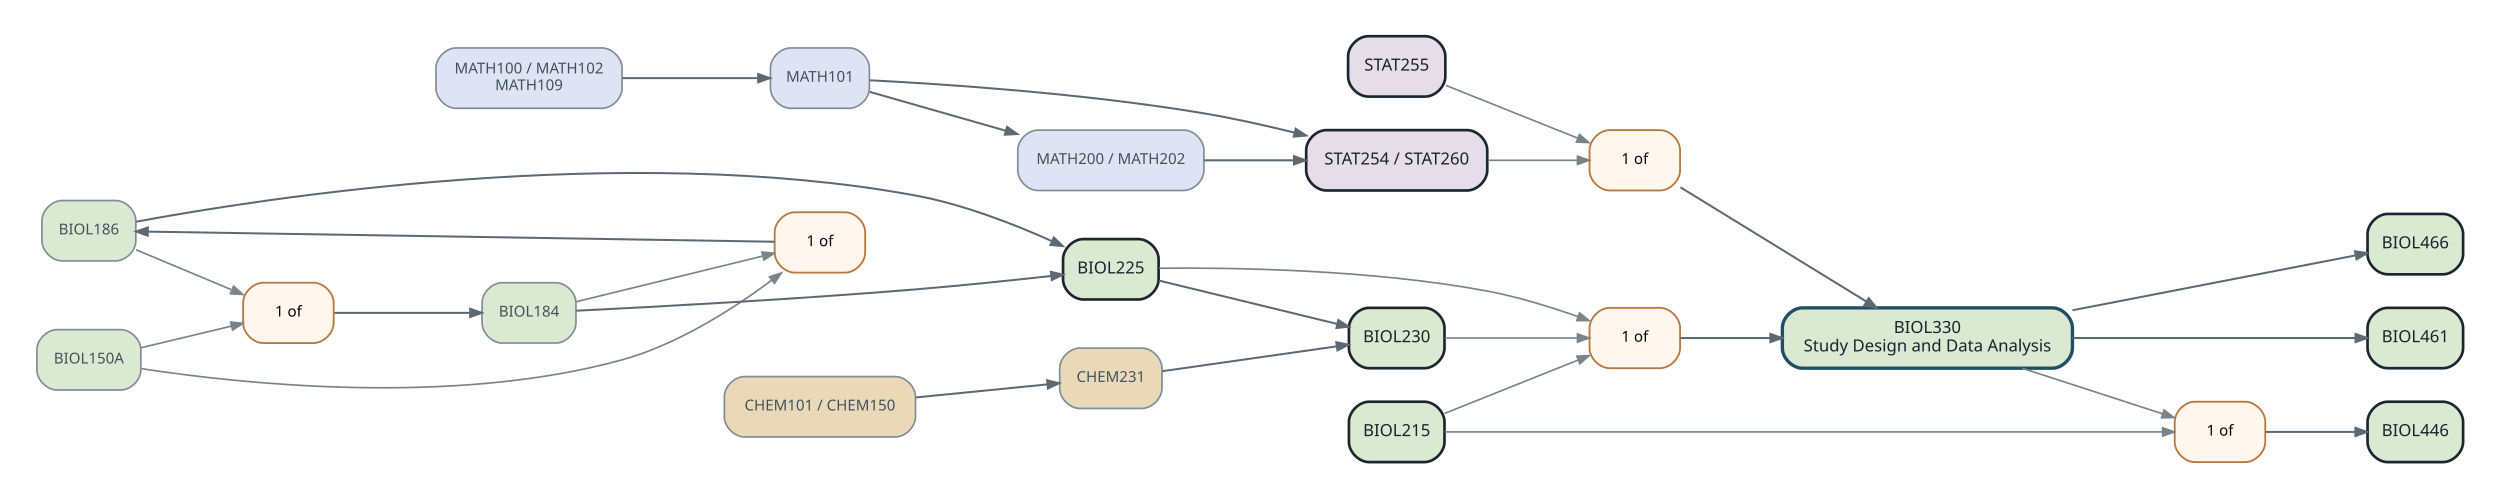
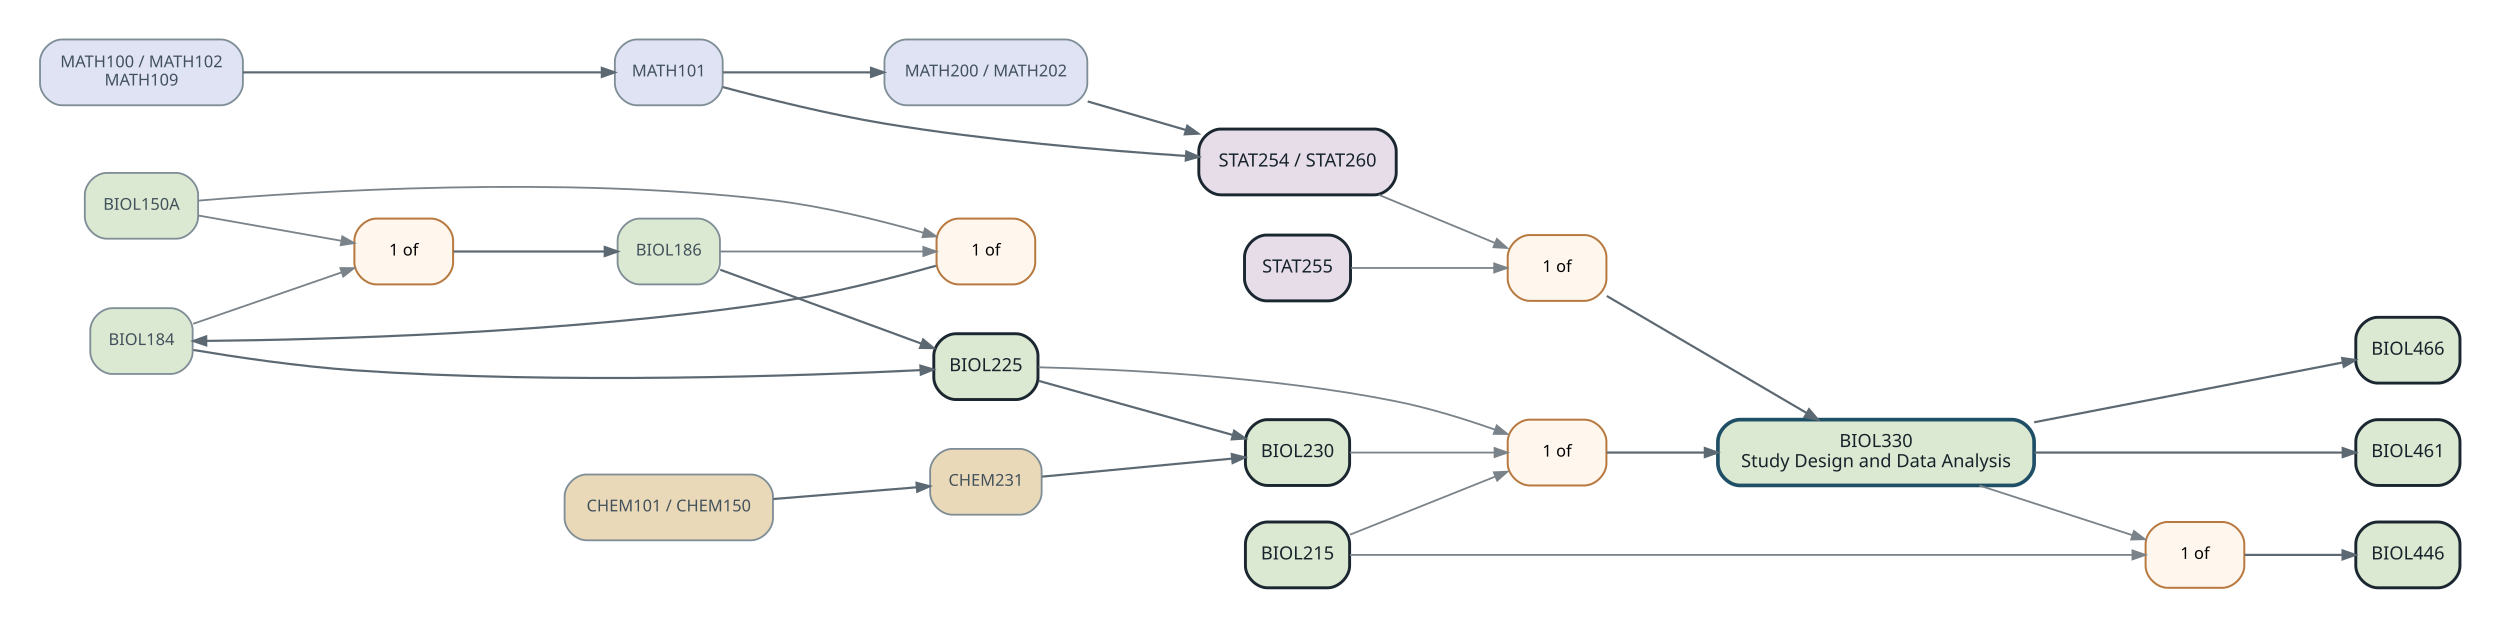
- <svg xmlns="http://www.w3.org/2000/svg" xmlns:xlink="http://www.w3.org/1999/xlink" width="1490pt" height="297pt" viewBox="0.00 0.00 1490.20 297.20">
-   <g id="graph0" class="graph" transform="scale(1 1) rotate(0) translate(21.6 275.6)">
+ <svg xmlns="http://www.w3.org/2000/svg" xmlns:xlink="http://www.w3.org/1999/xlink" width="1367pt" height="343pt" viewBox="0.00 0.00 1367.20 343.20">
+   <g id="graph0" class="graph" transform="scale(1 1) rotate(0) translate(21.6 321.6)">
    <g id="node1" class="node">
      <g id="a_node1">
        <a xlink:href="../../../courses/BIOL150A.html" xlink:title="BIOL150A: Modern Biology" target="_top">
-           <path fill="#dbe8d2" stroke="#7e8d96" d="M50,-79C50,-79 12,-79 12,-79 6,-79 0,-73 0,-67 0,-67 0,-55 0,-55 0,-49 6,-43 12,-43 12,-43 50,-43 50,-43 56,-43 62,-49 62,-55 62,-55 62,-67 62,-67 62,-73 56,-79 50,-79" />
-           <text text-anchor="middle" x="31" y="-58.8" font-family="Avenir Next" font-size="9.00" fill="#41515b">BIOL150A</text>
+           <path fill="#dbe8d2" stroke="#7e8d96" d="M74.5,-227C74.5,-227 36.5,-227 36.5,-227 30.5,-227 24.5,-221 24.5,-215 24.5,-215 24.5,-203 24.5,-203 24.5,-197 30.5,-191 36.5,-191 36.5,-191 74.5,-191 74.5,-191 80.5,-191 86.5,-197 86.5,-203 86.5,-203 86.5,-215 86.5,-215 86.5,-221 80.5,-227 74.5,-227" />
+           <text text-anchor="middle" x="55.5" y="-206.8" font-family="Avenir Next" font-size="9.00" fill="#41515b">BIOL150A</text>
        </a>
      </g>
    </g>
    <g id="node18" class="node">
-       <path fill="#fff7ee" stroke="#b7793f" stroke-width="1.1" d="M165,-107C165,-107 135,-107 135,-107 129,-107 123,-101 123,-95 123,-95 123,-83 123,-83 123,-77 129,-71 135,-71 135,-71 165,-71 165,-71 171,-71 177,-77 177,-83 177,-83 177,-95 177,-95 177,-101 171,-107 165,-107" />
-       <text text-anchor="middle" x="150" y="-86.8" font-family="Avenir Next" font-size="9.00">1 of</text>
+       <path fill="#fff7ee" stroke="#b7793f" stroke-width="1.1" d="M532.5,-202C532.5,-202 502.5,-202 502.5,-202 496.5,-202 490.5,-196 490.5,-190 490.5,-190 490.5,-178 490.5,-178 490.5,-172 496.5,-166 502.5,-166 502.5,-166 532.5,-166 532.5,-166 538.5,-166 544.5,-172 544.5,-178 544.5,-178 544.5,-190 544.5,-190 544.5,-196 538.5,-202 532.5,-202" />
+       <text text-anchor="middle" x="517.5" y="-181.8" font-family="Avenir Next" font-size="9.00">1 of</text>
    </g>
    <g id="edge1" class="edge">
-       <path fill="none" stroke="#7a8389" d="M62.13,-68.21C78.6,-72.15 99.03,-77.04 115.94,-81.09" />
-       <polygon fill="#7a8389" stroke="#7a8389" points="115.57,-83.52 122.95,-82.76 116.71,-78.75 115.57,-83.52" />
+       <path fill="none" stroke="#7a8389" d="M86.59,-211.83C146.64,-216.9 285.49,-225.8 401,-212 429.22,-208.63 460.51,-200.78 483.4,-194.25" />
+       <polygon fill="#7a8389" stroke="#7a8389" points="484.18,-196.57 490.22,-192.27 482.81,-191.86 484.18,-196.57" />
    </g>
    <g id="node19" class="node">
-       <path fill="#fff7ee" stroke="#b7793f" stroke-width="1.1" d="M482,-149C482,-149 452,-149 452,-149 446,-149 440,-143 440,-137 440,-137 440,-125 440,-125 440,-119 446,-113 452,-113 452,-113 482,-113 482,-113 488,-113 494,-119 494,-125 494,-125 494,-137 494,-137 494,-143 488,-149 482,-149" />
-       <text text-anchor="middle" x="467" y="-128.8" font-family="Avenir Next" font-size="9.00">1 of</text>
+       <path fill="#fff7ee" stroke="#b7793f" stroke-width="1.1" d="M214,-202C214,-202 184,-202 184,-202 178,-202 172,-196 172,-190 172,-190 172,-178 172,-178 172,-172 178,-166 184,-166 184,-166 214,-166 214,-166 220,-166 226,-172 226,-178 226,-178 226,-190 226,-190 226,-196 220,-202 214,-202" />
+       <text text-anchor="middle" x="199" y="-181.8" font-family="Avenir Next" font-size="9.00">1 of</text>
    </g>
    <g id="edge4" class="edge">
-       <path fill="none" stroke="#7a8389" d="M62.43,-55.72C119.76,-46.93 247.15,-32.86 349,-61 382.3,-70.2 415.66,-91.66 438.19,-108.42" />
-       <polygon fill="#7a8389" stroke="#7a8389" points="436.9,-110.51 443.96,-112.78 439.86,-106.61 436.9,-110.51" />
+       <path fill="none" stroke="#7a8389" d="M86.51,-203.7C109.45,-199.65 141.05,-194.06 164.76,-189.87" />
+       <polygon fill="#7a8389" stroke="#7a8389" points="165.37,-192.25 171.84,-188.62 164.52,-187.43 165.37,-192.25" />
    </g>
    <g id="node2" class="node">
      <g id="a_node2">
-         <a xlink:href="../../../courses/BIOL186.html" xlink:title="BIOL186: Physiology and Cell Biology" target="_top">
-           <path fill="#dbe8d2" stroke="#7e8d96" d="M47,-156C47,-156 15,-156 15,-156 9,-156 3,-150 3,-144 3,-144 3,-132 3,-132 3,-126 9,-120 15,-120 15,-120 47,-120 47,-120 53,-120 59,-126 59,-132 59,-132 59,-144 59,-144 59,-150 53,-156 47,-156" />
-           <text text-anchor="middle" x="31" y="-135.8" font-family="Avenir Next" font-size="9.00" fill="#41515b">BIOL186</text>
+         <a xlink:href="../../../courses/BIOL184.html" xlink:title="BIOL184: Evolution and Biodiversity" target="_top">
+           <path fill="#dbe8d2" stroke="#7e8d96" d="M71.5,-153C71.5,-153 39.5,-153 39.5,-153 33.5,-153 27.5,-147 27.5,-141 27.5,-141 27.5,-129 27.5,-129 27.5,-123 33.5,-117 39.5,-117 39.5,-117 71.5,-117 71.5,-117 77.5,-117 83.5,-123 83.5,-129 83.5,-129 83.5,-141 83.5,-141 83.5,-147 77.5,-153 71.5,-153" />
+           <text text-anchor="middle" x="55.5" y="-132.8" font-family="Avenir Next" font-size="9.00" fill="#41515b">BIOL184</text>
        </a>
      </g>
    </g>
    <g id="node7" class="node">
      <g id="a_node7">
        <a xlink:href="../../../courses/BIOL225.html" xlink:title="BIOL225: Principles of Cell Biology" target="_top">
-           <path fill="#dbe8d2" stroke="#1b2730" stroke-width="1.6" d="M657,-133C657,-133 624,-133 624,-133 618,-133 612,-127 612,-121 612,-121 612,-109 612,-109 612,-103 618,-97 624,-97 624,-97 657,-97 657,-97 663,-97 669,-103 669,-109 669,-109 669,-121 669,-121 669,-127 663,-133 657,-133" />
-           <text text-anchor="middle" x="640.5" y="-112.5" font-family="Avenir Next" font-size="10.00" fill="#17232b">BIOL225</text>
-         </a>
-       </g>
-     </g>
-     <g id="edge7" class="edge">
-       <path fill="none" stroke="#5d6972" stroke-width="1.2" d="M59.23,-143.38C134.14,-157.29 349.32,-191.15 524,-159 552.43,-153.77 582.92,-141.86 605.43,-131.75" />
-       <polygon fill="#5d6972" stroke="#5d6972" stroke-width="1.2" points="606.5,-133.95 611.85,-128.82 604.47,-129.5 606.5,-133.95" />
-     </g>
-     <g id="edge2" class="edge">
-       <path fill="none" stroke="#7a8389" d="M59.14,-126.64C76.06,-119.55 97.96,-110.38 115.9,-102.86" />
-       <polygon fill="#7a8389" stroke="#7a8389" points="117.31,-104.93 122.82,-99.97 115.41,-100.41 117.31,-104.93" />
+           <path fill="#dbe8d2" stroke="#1b2730" stroke-width="1.6" d="M534,-139C534,-139 501,-139 501,-139 495,-139 489,-133 489,-127 489,-127 489,-115 489,-115 489,-109 495,-103 501,-103 501,-103 534,-103 534,-103 540,-103 546,-109 546,-115 546,-115 546,-127 546,-127 546,-133 540,-139 534,-139" />
+           <text text-anchor="middle" x="517.5" y="-118.5" font-family="Avenir Next" font-size="10.00" fill="#17232b">BIOL225</text>
+         </a>
+       </g>
+     </g>
+     <g id="edge8" class="edge">
+       <path fill="none" stroke="#5d6972" stroke-width="1.2" d="M83.93,-130.12C107.26,-126.22 141.71,-121.09 172,-119 284.96,-111.21 419.23,-116.04 481.54,-119.08" />
+       <polygon fill="#5d6972" stroke="#5d6972" stroke-width="1.2" points="481.66,-121.54 488.77,-119.44 481.9,-116.64 481.66,-121.54" />
+     </g>
+     <g id="edge5" class="edge">
+       <path fill="none" stroke="#7a8389" d="M83.78,-144.45C106.98,-152.48 140.35,-164.04 165.04,-172.59" />
+       <polygon fill="#7a8389" stroke="#7a8389" points="164.34,-174.94 171.76,-174.91 165.94,-170.31 164.34,-174.94" />
    </g>
    <g id="node3" class="node">
      <g id="a_node3">
-         <a xlink:href="../../../courses/BIOL184.html" xlink:title="BIOL184: Evolution and Biodiversity" target="_top">
-           <path fill="#dbe8d2" stroke="#7e8d96" d="M309.5,-107C309.5,-107 277.5,-107 277.5,-107 271.5,-107 265.5,-101 265.5,-95 265.5,-95 265.5,-83 265.5,-83 265.5,-77 271.5,-71 277.5,-71 277.5,-71 309.5,-71 309.5,-71 315.5,-71 321.5,-77 321.5,-83 321.5,-83 321.5,-95 321.5,-95 321.5,-101 315.5,-107 309.5,-107" />
-           <text text-anchor="middle" x="293.5" y="-86.8" font-family="Avenir Next" font-size="9.00" fill="#41515b">BIOL184</text>
-         </a>
-       </g>
-     </g>
-     <g id="edge8" class="edge">
-       <path fill="none" stroke="#5d6972" stroke-width="1.2" d="M321.73,-90.29C364.73,-92.4 451,-96.98 524,-103 551.19,-105.24 581.92,-108.47 604.84,-111.01" />
-       <polygon fill="#5d6972" stroke="#5d6972" stroke-width="1.2" points="604.76,-113.47 611.99,-111.81 605.31,-108.6 604.76,-113.47" />
-     </g>
-     <g id="edge5" class="edge">
-       <path fill="none" stroke="#7a8389" d="M321.67,-95.66C351.79,-103.03 400.38,-114.93 432.75,-122.86" />
-       <polygon fill="#7a8389" stroke="#7a8389" points="432.41,-125.3 439.8,-124.58 433.58,-120.54 432.41,-125.3" />
-     </g>
-     <g id="node4" class="node">
-       <g id="a_node4">
        <a xlink:href="../../../courses/MATH100.html" xlink:title="Equivalent or cross-listed: MATH100: Calculus I | MATH102: Calculus for Students in the Social and Biological Sciences | MATH109: Introduction to Calculus" target="_top">
-           <path fill="#dfe3f4" stroke="#7e8d96" d="M337,-247C337,-247 250,-247 250,-247 244,-247 238,-241 238,-235 238,-235 238,-223 238,-223 238,-217 244,-211 250,-211 250,-211 337,-211 337,-211 343,-211 349,-217 349,-223 349,-223 349,-235 349,-235 349,-241 343,-247 337,-247" />
-           <text text-anchor="middle" x="293.5" y="-231.8" font-family="Avenir Next" font-size="9.00" fill="#41515b">MATH100 / MATH102</text>
-           <text text-anchor="middle" x="293.5" y="-221.8" font-family="Avenir Next" font-size="9.00" fill="#41515b">MATH109</text>
+           <path fill="#dfe3f4" stroke="#7e8d96" d="M99,-300C99,-300 12,-300 12,-300 6,-300 0,-294 0,-288 0,-288 0,-276 0,-276 0,-270 6,-264 12,-264 12,-264 99,-264 99,-264 105,-264 111,-270 111,-276 111,-276 111,-288 111,-288 111,-294 105,-300 99,-300" />
+           <text text-anchor="middle" x="55.5" y="-284.8" font-family="Avenir Next" font-size="9.00" fill="#41515b">MATH100 / MATH102</text>
+           <text text-anchor="middle" x="55.5" y="-274.8" font-family="Avenir Next" font-size="9.00" fill="#41515b">MATH109</text>
        </a>
      </g>
    </g>
    <g id="node6" class="node">
      <g id="a_node6">
        <a xlink:href="../../../courses/MATH101.html" xlink:title="MATH101: Calculus II" target="_top">
-           <path fill="#dfe3f4" stroke="#7e8d96" d="M484.5,-247C484.5,-247 449.5,-247 449.5,-247 443.5,-247 437.5,-241 437.5,-235 437.5,-235 437.5,-223 437.5,-223 437.5,-217 443.5,-211 449.5,-211 449.5,-211 484.5,-211 484.5,-211 490.5,-211 496.5,-217 496.5,-223 496.5,-223 496.5,-235 496.5,-235 496.5,-241 490.5,-247 484.5,-247" />
-           <text text-anchor="middle" x="467" y="-226.8" font-family="Avenir Next" font-size="9.00" fill="#41515b">MATH101</text>
+           <path fill="#dfe3f4" stroke="#7e8d96" d="M361.5,-300C361.5,-300 326.5,-300 326.5,-300 320.5,-300 314.5,-294 314.5,-288 314.5,-288 314.5,-276 314.5,-276 314.5,-270 320.5,-264 326.5,-264 326.5,-264 361.5,-264 361.5,-264 367.5,-264 373.5,-270 373.5,-276 373.5,-276 373.5,-288 373.5,-288 373.5,-294 367.5,-300 361.5,-300" />
+           <text text-anchor="middle" x="344" y="-279.8" font-family="Avenir Next" font-size="9.00" fill="#41515b">MATH101</text>
        </a>
      </g>
    </g>
    <g id="edge24" class="edge">
-       <path fill="none" stroke="#5d6972" stroke-width="1.2" d="M349.24,-229C375.71,-229 406.74,-229 430.16,-229" />
-       <polygon fill="#5d6972" stroke="#5d6972" stroke-width="1.2" points="430.17,-231.45 437.17,-229 430.17,-226.55 430.17,-231.45" />
+       <path fill="none" stroke="#5d6972" stroke-width="1.2" d="M111.06,-282C168.66,-282 257.81,-282 307.12,-282" />
+       <polygon fill="#5d6972" stroke="#5d6972" stroke-width="1.2" points="307.39,-284.45 314.39,-282 307.39,-279.55 307.39,-284.45" />
+     </g>
+     <g id="node4" class="node">
+       <g id="a_node4">
+         <a xlink:href="../../../courses/BIOL186.html" xlink:title="BIOL186: Physiology and Cell Biology" target="_top">
+           <path fill="#dbe8d2" stroke="#7e8d96" d="M360,-202C360,-202 328,-202 328,-202 322,-202 316,-196 316,-190 316,-190 316,-178 316,-178 316,-172 322,-166 328,-166 328,-166 360,-166 360,-166 366,-166 372,-172 372,-178 372,-178 372,-190 372,-190 372,-196 366,-202 360,-202" />
+           <text text-anchor="middle" x="344" y="-181.8" font-family="Avenir Next" font-size="9.00" fill="#41515b">BIOL186</text>
+         </a>
+       </g>
+     </g>
+     <g id="edge7" class="edge">
+       <path fill="none" stroke="#5d6972" stroke-width="1.2" d="M372.17,-174.02C401.98,-163.07 449.87,-145.48 482.23,-133.59" />
+       <polygon fill="#5d6972" stroke="#5d6972" stroke-width="1.2" points="483.16,-135.86 488.88,-131.14 481.47,-131.26 483.16,-135.86" />
+     </g>
+     <g id="edge2" class="edge">
+       <path fill="none" stroke="#7a8389" d="M372.17,-184C402.29,-184 450.88,-184 483.25,-184" />
+       <polygon fill="#7a8389" stroke="#7a8389" points="483.3,-186.45 490.3,-184 483.3,-181.55 483.3,-186.45" />
    </g>
    <g id="node5" class="node">
      <g id="a_node5">
        <a xlink:href="../../../courses/CHEM101.html" xlink:title="Equivalent or cross-listed: CHEM101: Fundamentals of Chemistry from Atoms to Materials | CHEM150: Engineering Chemistry" target="_top">
-           <path fill="#ead9b8" stroke="#7e8d96" d="M512,-51C512,-51 422,-51 422,-51 416,-51 410,-45 410,-39 410,-39 410,-27 410,-27 410,-21 416,-15 422,-15 422,-15 512,-15 512,-15 518,-15 524,-21 524,-27 524,-27 524,-39 524,-39 524,-45 518,-51 512,-51" />
-           <text text-anchor="middle" x="467" y="-30.8" font-family="Avenir Next" font-size="9.00" fill="#41515b">CHEM101 / CHEM150</text>
+           <path fill="#ead9b8" stroke="#7e8d96" d="M389,-62C389,-62 299,-62 299,-62 293,-62 287,-56 287,-50 287,-50 287,-38 287,-38 287,-32 293,-26 299,-26 299,-26 389,-26 389,-26 395,-26 401,-32 401,-38 401,-38 401,-50 401,-50 401,-56 395,-62 389,-62" />
+           <text text-anchor="middle" x="344" y="-41.8" font-family="Avenir Next" font-size="9.00" fill="#41515b">CHEM101 / CHEM150</text>
        </a>
      </g>
    </g>
    <g id="node8" class="node">
      <g id="a_node8">
        <a xlink:href="../../../courses/CHEM231.html" xlink:title="CHEM231: Introduction to Organic Chemistry" target="_top">
-           <path fill="#ead9b8" stroke="#7e8d96" d="M659,-68C659,-68 622,-68 622,-68 616,-68 610,-62 610,-56 610,-56 610,-44 610,-44 610,-38 616,-32 622,-32 622,-32 659,-32 659,-32 665,-32 671,-38 671,-44 671,-44 671,-56 671,-56 671,-62 665,-68 659,-68" />
-           <text text-anchor="middle" x="640.5" y="-47.8" font-family="Avenir Next" font-size="9.00" fill="#41515b">CHEM231</text>
+           <path fill="#ead9b8" stroke="#7e8d96" d="M536,-76C536,-76 499,-76 499,-76 493,-76 487,-70 487,-64 487,-64 487,-52 487,-52 487,-46 493,-40 499,-40 499,-40 536,-40 536,-40 542,-40 548,-46 548,-52 548,-52 548,-64 548,-64 548,-70 542,-76 536,-76" />
+           <text text-anchor="middle" x="517.5" y="-55.8" font-family="Avenir Next" font-size="9.00" fill="#41515b">CHEM231</text>
        </a>
      </g>
    </g>
    <g id="edge23" class="edge">
-       <path fill="none" stroke="#5d6972" stroke-width="1.2" d="M524.16,-38.57C549.89,-41.12 579.69,-44.07 602.55,-46.34" />
-       <polygon fill="#5d6972" stroke="#5d6972" stroke-width="1.2" points="602.51,-48.79 609.71,-47.05 602.99,-43.92 602.51,-48.79" />
+       <path fill="none" stroke="#5d6972" stroke-width="1.2" d="M401.16,-48.58C426.89,-50.69 456.69,-53.12 479.55,-54.98" />
+       <polygon fill="#5d6972" stroke="#5d6972" stroke-width="1.2" points="479.54,-57.44 486.71,-55.57 479.94,-52.56 479.54,-57.44" />
    </g>
    <g id="node9" class="node">
      <g id="a_node9">
        <a xlink:href="../../../courses/MATH200.html" xlink:title="Equivalent or cross-listed: MATH200: Calculus III | MATH202: Intermediate Calculus for CSC and EOS" target="_top">
-           <path fill="#dfe3f4" stroke="#7e8d96" d="M684,-198C684,-198 597,-198 597,-198 591,-198 585,-192 585,-186 585,-186 585,-174 585,-174 585,-168 591,-162 597,-162 597,-162 684,-162 684,-162 690,-162 696,-168 696,-174 696,-174 696,-186 696,-186 696,-192 690,-198 684,-198" />
-           <text text-anchor="middle" x="640.5" y="-177.8" font-family="Avenir Next" font-size="9.00" fill="#41515b">MATH200 / MATH202</text>
+           <path fill="#dfe3f4" stroke="#7e8d96" d="M561,-300C561,-300 474,-300 474,-300 468,-300 462,-294 462,-288 462,-288 462,-276 462,-276 462,-270 468,-264 474,-264 474,-264 561,-264 561,-264 567,-264 573,-270 573,-276 573,-276 573,-288 573,-288 573,-294 567,-300 561,-300" />
+           <text text-anchor="middle" x="517.5" y="-279.8" font-family="Avenir Next" font-size="9.00" fill="#41515b">MATH200 / MATH202</text>
        </a>
      </g>
    </g>
    <g id="edge25" class="edge">
-       <path fill="none" stroke="#5d6972" stroke-width="1.2" d="M496.71,-220.8C518.77,-214.49 550.06,-205.56 577.72,-197.65" />
-       <polygon fill="#5d6972" stroke="#5d6972" stroke-width="1.2" points="578.61,-199.94 584.67,-195.67 577.27,-195.23 578.61,-199.94" />
+       <path fill="none" stroke="#5d6972" stroke-width="1.2" d="M373.71,-282C395.68,-282 426.79,-282 454.37,-282" />
+       <polygon fill="#5d6972" stroke="#5d6972" stroke-width="1.2" points="454.67,-284.45 461.67,-282 454.67,-279.55 454.67,-284.45" />
    </g>
    <g id="node12" class="node">
      <g id="a_node12">
        <a xlink:href="../../../courses/STAT254.html" xlink:title="Equivalent or cross-listed: STAT254: Probability and Statistics for Engineers | STAT260: Introduction to Probability and Statistics I" target="_top">
-           <path fill="#e6dde9" stroke="#1b2730" stroke-width="1.6" d="M853,-198C853,-198 769,-198 769,-198 763,-198 757,-192 757,-186 757,-186 757,-174 757,-174 757,-168 763,-162 769,-162 769,-162 853,-162 853,-162 859,-162 865,-168 865,-174 865,-174 865,-186 865,-186 865,-192 859,-198 853,-198" />
-           <text text-anchor="middle" x="811" y="-177.5" font-family="Avenir Next" font-size="10.00" fill="#17232b">STAT254 / STAT260</text>
+           <path fill="#e6dde9" stroke="#1b2730" stroke-width="1.6" d="M730,-251C730,-251 646,-251 646,-251 640,-251 634,-245 634,-239 634,-239 634,-227 634,-227 634,-221 640,-215 646,-215 646,-215 730,-215 730,-215 736,-215 742,-221 742,-227 742,-227 742,-239 742,-239 742,-245 736,-251 730,-251" />
+           <text text-anchor="middle" x="688" y="-230.5" font-family="Avenir Next" font-size="10.00" fill="#17232b">STAT254 / STAT260</text>
        </a>
      </g>
    </g>
    <g id="edge27" class="edge">
-       <path fill="none" stroke="#5d6972" stroke-width="1.2" d="M496.61,-227.73C539.98,-225.51 624.85,-219.95 696,-208 713.74,-205.02 732.81,-200.77 750.17,-196.47" />
-       <polygon fill="#5d6972" stroke="#5d6972" stroke-width="1.2" points="750.79,-198.84 756.99,-194.76 749.6,-194.09 750.79,-198.84" />
+       <path fill="none" stroke="#5d6972" stroke-width="1.2" d="M373.62,-273.95C397.16,-267.62 431.5,-259.05 462,-254 517.48,-244.82 581.37,-239.34 626.85,-236.29" />
+       <polygon fill="#5d6972" stroke="#5d6972" stroke-width="1.2" points="627.17,-238.72 633.99,-235.82 626.85,-233.83 627.17,-238.72" />
    </g>
    <g id="node11" class="node">
      <g id="a_node11">
        <a xlink:href="../../../courses/BIOL230.html" xlink:title="BIOL230: Principles of Genetics" target="_top">
-           <path fill="#dbe8d2" stroke="#1b2730" stroke-width="1.6" d="M827.5,-92C827.5,-92 794.5,-92 794.5,-92 788.5,-92 782.5,-86 782.5,-80 782.5,-80 782.5,-68 782.5,-68 782.5,-62 788.5,-56 794.5,-56 794.5,-56 827.5,-56 827.5,-56 833.5,-56 839.5,-62 839.5,-68 839.5,-68 839.5,-80 839.5,-80 839.5,-86 833.5,-92 827.5,-92" />
-           <text text-anchor="middle" x="811" y="-71.5" font-family="Avenir Next" font-size="10.00" fill="#17232b">BIOL230</text>
+           <path fill="#dbe8d2" stroke="#1b2730" stroke-width="1.6" d="M704.5,-92C704.5,-92 671.5,-92 671.5,-92 665.5,-92 659.5,-86 659.5,-80 659.5,-80 659.5,-68 659.5,-68 659.5,-62 665.5,-56 671.5,-56 671.5,-56 704.5,-56 704.5,-56 710.5,-56 716.5,-62 716.5,-68 716.5,-68 716.5,-80 716.5,-80 716.5,-86 710.5,-92 704.5,-92" />
+           <text text-anchor="middle" x="688" y="-71.5" font-family="Avenir Next" font-size="10.00" fill="#17232b">BIOL230</text>
        </a>
      </g>
    </g>
    <g id="edge9" class="edge">
-       <path fill="none" stroke="#5d6972" stroke-width="1.2" d="M669.32,-108.23C698.44,-101.15 744.18,-90.01 775.56,-82.38" />
-       <polygon fill="#5d6972" stroke="#5d6972" stroke-width="1.2" points="776.19,-84.75 782.41,-80.71 775.03,-79.99 776.19,-84.75" />
+       <path fill="none" stroke="#5d6972" stroke-width="1.2" d="M546.32,-113.24C575.44,-105.12 621.18,-92.36 652.56,-83.61" />
+       <polygon fill="#5d6972" stroke="#5d6972" stroke-width="1.2" points="653.33,-85.94 659.41,-81.69 652.01,-81.22 653.33,-85.94" />
    </g>
    <g id="node21" class="node">
-       <path fill="#fff7ee" stroke="#b7793f" stroke-width="1.1" d="M968,-92C968,-92 938,-92 938,-92 932,-92 926,-86 926,-80 926,-80 926,-68 926,-68 926,-62 932,-56 938,-56 938,-56 968,-56 968,-56 974,-56 980,-62 980,-68 980,-68 980,-80 980,-80 980,-86 974,-92 968,-92" />
-       <text text-anchor="middle" x="953" y="-71.8" font-family="Avenir Next" font-size="9.00">1 of</text>
+       <path fill="#fff7ee" stroke="#b7793f" stroke-width="1.1" d="M845,-92C845,-92 815,-92 815,-92 809,-92 803,-86 803,-80 803,-80 803,-68 803,-68 803,-62 809,-56 815,-56 815,-56 845,-56 845,-56 851,-56 857,-62 857,-68 857,-68 857,-80 857,-80 857,-86 851,-92 845,-92" />
+       <text text-anchor="middle" x="830" y="-71.8" font-family="Avenir Next" font-size="9.00">1 of</text>
    </g>
    <g id="edge14" class="edge">
-       <path fill="none" stroke="#7a8389" d="M669.3,-115.63C711.84,-116.08 795.46,-114.99 865,-102 883.29,-98.58 903.07,-92.42 919.15,-86.75" />
-       <polygon fill="#7a8389" stroke="#7a8389" points="920.04,-89.03 925.8,-84.36 918.38,-84.42 920.04,-89.03" />
+       <path fill="none" stroke="#7a8389" d="M546.31,-120.65C588.86,-119.67 672.51,-115.95 742,-102 760.24,-98.34 780.02,-92.16 796.11,-86.53" />
+       <polygon fill="#7a8389" stroke="#7a8389" points="796.99,-88.82 802.76,-84.17 795.34,-84.2 796.99,-88.82" />
    </g>
    <g id="edge10" class="edge">
-       <path fill="none" stroke="#5d6972" stroke-width="1.2" d="M671.24,-54.24C700.28,-58.37 744.46,-64.66 775.13,-69.03" />
-       <polygon fill="#5d6972" stroke="#5d6972" stroke-width="1.2" points="774.96,-71.48 782.24,-70.05 775.65,-66.63 774.96,-71.48" />
+       <path fill="none" stroke="#5d6972" stroke-width="1.2" d="M548.24,-60.82C577.28,-63.58 621.46,-67.78 652.13,-70.69" />
+       <polygon fill="#5d6972" stroke="#5d6972" stroke-width="1.2" points="652.04,-73.14 659.24,-71.36 652.5,-68.26 652.04,-73.14" />
    </g>
    <g id="edge26" class="edge">
-       <path fill="none" stroke="#5d6972" stroke-width="1.2" d="M696.21,-180C713.19,-180 732.01,-180 749.37,-180" />
-       <polygon fill="#5d6972" stroke="#5d6972" stroke-width="1.2" points="749.72,-182.45 756.72,-180 749.72,-177.55 749.72,-182.45" />
+       <path fill="none" stroke="#5d6972" stroke-width="1.2" d="M573.21,-266.09C590.34,-261.11 609.35,-255.58 626.84,-250.5" />
+       <polygon fill="#5d6972" stroke="#5d6972" stroke-width="1.2" points="627.68,-252.8 633.72,-248.49 626.31,-248.1 627.68,-252.8" />
    </g>
    <g id="node10" class="node">
      <g id="a_node10">
        <a xlink:href="../../../courses/BIOL215.html" xlink:title="BIOL215: Principles of Ecology" target="_top">
-           <path fill="#dbe8d2" stroke="#1b2730" stroke-width="1.6" d="M827.5,-36C827.5,-36 794.5,-36 794.5,-36 788.5,-36 782.5,-30 782.5,-24 782.5,-24 782.5,-12 782.5,-12 782.5,-6 788.5,0 794.5,0 794.5,0 827.5,0 827.5,0 833.5,0 839.5,-6 839.5,-12 839.5,-12 839.5,-24 839.5,-24 839.5,-30 833.5,-36 827.5,-36" />
-           <text text-anchor="middle" x="811" y="-15.5" font-family="Avenir Next" font-size="10.00" fill="#17232b">BIOL215</text>
+           <path fill="#dbe8d2" stroke="#1b2730" stroke-width="1.6" d="M704.5,-36C704.5,-36 671.5,-36 671.5,-36 665.5,-36 659.5,-30 659.5,-24 659.5,-24 659.5,-12 659.5,-12 659.5,-6 665.5,0 671.5,0 671.5,0 704.5,0 704.5,0 710.5,0 716.5,-6 716.5,-12 716.5,-12 716.5,-24 716.5,-24 716.5,-30 710.5,-36 704.5,-36" />
+           <text text-anchor="middle" x="688" y="-15.5" font-family="Avenir Next" font-size="10.00" fill="#17232b">BIOL215</text>
        </a>
      </g>
    </g>
    <g id="edge13" class="edge">
-       <path fill="none" stroke="#7a8389" d="M839.66,-29.06C862.53,-38.21 895.06,-51.23 919.24,-60.89" />
-       <polygon fill="#7a8389" stroke="#7a8389" points="918.41,-63.2 925.82,-63.53 920.23,-58.65 918.41,-63.2" />
+       <path fill="none" stroke="#7a8389" d="M716.66,-29.06C739.53,-38.21 772.06,-51.23 796.24,-60.89" />
+       <polygon fill="#7a8389" stroke="#7a8389" points="795.41,-63.2 802.82,-63.53 797.23,-58.65 795.41,-63.2" />
    </g>
    <g id="node22" class="node">
-       <path fill="#fff7ee" stroke="#b7793f" stroke-width="1.1" d="M1317,-36C1317,-36 1287,-36 1287,-36 1281,-36 1275,-30 1275,-24 1275,-24 1275,-12 1275,-12 1275,-6 1281,0 1287,0 1287,0 1317,0 1317,0 1323,0 1329,-6 1329,-12 1329,-12 1329,-24 1329,-24 1329,-30 1323,-36 1317,-36" />
-       <text text-anchor="middle" x="1302" y="-15.8" font-family="Avenir Next" font-size="9.00">1 of</text>
+       <path fill="#fff7ee" stroke="#b7793f" stroke-width="1.1" d="M1194,-36C1194,-36 1164,-36 1164,-36 1158,-36 1152,-30 1152,-24 1152,-24 1152,-12 1152,-12 1152,-6 1158,0 1164,0 1164,0 1194,0 1194,0 1200,0 1206,-6 1206,-12 1206,-12 1206,-24 1206,-24 1206,-30 1200,-36 1194,-36" />
+       <text text-anchor="middle" x="1179" y="-15.8" font-family="Avenir Next" font-size="9.00">1 of</text>
    </g>
    <g id="edge18" class="edge">
-       <path fill="none" stroke="#7a8389" d="M839.69,-18C923.89,-18 1176.61,-18 1267.76,-18" />
-       <polygon fill="#7a8389" stroke="#7a8389" points="1267.81,-20.45 1274.81,-18 1267.81,-15.55 1267.81,-20.45" />
+       <path fill="none" stroke="#7a8389" d="M716.69,-18C800.89,-18 1053.61,-18 1144.76,-18" />
+       <polygon fill="#7a8389" stroke="#7a8389" points="1144.81,-20.45 1151.81,-18 1144.81,-15.55 1144.81,-20.45" />
    </g>
    <g id="edge15" class="edge">
-       <path fill="none" stroke="#7a8389" d="M839.66,-74C862.34,-74 894.51,-74 918.62,-74" />
-       <polygon fill="#7a8389" stroke="#7a8389" points="918.82,-76.45 925.82,-74 918.82,-71.55 918.82,-76.45" />
+       <path fill="none" stroke="#7a8389" d="M716.66,-74C739.34,-74 771.51,-74 795.62,-74" />
+       <polygon fill="#7a8389" stroke="#7a8389" points="795.82,-76.45 802.82,-74 795.82,-71.55 795.82,-76.45" />
    </g>
    <g id="node20" class="node">
-       <path fill="#fff7ee" stroke="#b7793f" stroke-width="1.1" d="M968,-198C968,-198 938,-198 938,-198 932,-198 926,-192 926,-186 926,-186 926,-174 926,-174 926,-168 932,-162 938,-162 938,-162 968,-162 968,-162 974,-162 980,-168 980,-174 980,-174 980,-186 980,-186 980,-192 974,-198 968,-198" />
-       <text text-anchor="middle" x="953" y="-177.8" font-family="Avenir Next" font-size="9.00">1 of</text>
+       <path fill="#fff7ee" stroke="#b7793f" stroke-width="1.1" d="M845,-193C845,-193 815,-193 815,-193 809,-193 803,-187 803,-181 803,-181 803,-169 803,-169 803,-163 809,-157 815,-157 815,-157 845,-157 845,-157 851,-157 857,-163 857,-169 857,-169 857,-181 857,-181 857,-187 851,-193 845,-193" />
+       <text text-anchor="middle" x="830" y="-172.8" font-family="Avenir Next" font-size="9.00">1 of</text>
    </g>
    <g id="edge12" class="edge">
-       <path fill="none" stroke="#7a8389" d="M865.33,-180C883.29,-180 902.8,-180 918.76,-180" />
-       <polygon fill="#7a8389" stroke="#7a8389" points="918.82,-182.45 925.82,-180 918.82,-177.55 918.82,-182.45" />
+       <path fill="none" stroke="#7a8389" d="M732.53,-214.97C752.98,-206.5 776.95,-196.56 795.89,-188.72" />
+       <polygon fill="#7a8389" stroke="#7a8389" points="797.09,-190.87 802.62,-185.93 795.22,-186.34 797.09,-190.87" />
    </g>
    <g id="node13" class="node">
      <g id="a_node13">
        <a xlink:href="../../../courses/STAT255.html" xlink:title="STAT255: Statistics for Life Sciences I" target="_top">
-           <path fill="#e6dde9" stroke="#1b2730" stroke-width="1.6" d="M828,-254C828,-254 794,-254 794,-254 788,-254 782,-248 782,-242 782,-242 782,-230 782,-230 782,-224 788,-218 794,-218 794,-218 828,-218 828,-218 834,-218 840,-224 840,-230 840,-230 840,-242 840,-242 840,-248 834,-254 828,-254" />
-           <text text-anchor="middle" x="811" y="-233.5" font-family="Avenir Next" font-size="10.00" fill="#17232b">STAT255</text>
+           <path fill="#e6dde9" stroke="#1b2730" stroke-width="1.6" d="M705,-193C705,-193 671,-193 671,-193 665,-193 659,-187 659,-181 659,-181 659,-169 659,-169 659,-163 665,-157 671,-157 671,-157 705,-157 705,-157 711,-157 717,-163 717,-169 717,-169 717,-181 717,-181 717,-187 711,-193 705,-193" />
+           <text text-anchor="middle" x="688" y="-172.5" font-family="Avenir Next" font-size="10.00" fill="#17232b">STAT255</text>
        </a>
      </g>
    </g>
    <g id="edge11" class="edge">
-       <path fill="none" stroke="#7a8389" d="M840.33,-224.67C863.12,-215.55 895.17,-202.73 919.09,-193.16" />
-       <polygon fill="#7a8389" stroke="#7a8389" points="920.02,-195.43 925.61,-190.56 918.2,-190.88 920.02,-195.43" />
+       <path fill="none" stroke="#7a8389" d="M717.33,-175C739.92,-175 771.62,-175 795.47,-175" />
+       <polygon fill="#7a8389" stroke="#7a8389" points="795.61,-177.45 802.61,-175 795.61,-172.55 795.61,-177.45" />
    </g>
    <g id="node14" class="node">
      <g id="a_node14">
        <a xlink:href="../../../courses/BIOL330.html" xlink:title="BIOL330: Study Design and Data Analysis" target="_top">
-           <path fill="#dbe8d2" stroke="#1f4f66" stroke-width="2" d="M1202,-92C1202,-92 1053,-92 1053,-92 1047,-92 1041,-86 1041,-80 1041,-80 1041,-68 1041,-68 1041,-62 1047,-56 1053,-56 1053,-56 1202,-56 1202,-56 1208,-56 1214,-62 1214,-68 1214,-68 1214,-80 1214,-80 1214,-86 1208,-92 1202,-92" />
-           <text text-anchor="middle" x="1127.5" y="-77" font-family="Avenir Next" font-size="10.00" fill="#17232b">BIOL330</text>
-           <text text-anchor="middle" x="1127.5" y="-66" font-family="Avenir Next" font-size="10.00" fill="#17232b">Study Design and Data Analysis</text>
+           <path fill="#dbe8d2" stroke="#1f4f66" stroke-width="2" d="M1079,-92C1079,-92 930,-92 930,-92 924,-92 918,-86 918,-80 918,-80 918,-68 918,-68 918,-62 924,-56 930,-56 930,-56 1079,-56 1079,-56 1085,-56 1091,-62 1091,-68 1091,-68 1091,-80 1091,-80 1091,-86 1085,-92 1079,-92" />
+           <text text-anchor="middle" x="1004.5" y="-77" font-family="Avenir Next" font-size="10.00" fill="#17232b">BIOL330</text>
+           <text text-anchor="middle" x="1004.5" y="-66" font-family="Avenir Next" font-size="10.00" fill="#17232b">Study Design and Data Analysis</text>
        </a>
      </g>
    </g>
    <g id="node16" class="node">
      <g id="a_node16">
        <a xlink:href="../../../courses/BIOL461.html" xlink:title="BIOL461: Fisheries Ecology and Management" target="_top">
-           <path fill="#dbe8d2" stroke="#1b2730" stroke-width="1.6" d="M1435,-92C1435,-92 1402,-92 1402,-92 1396,-92 1390,-86 1390,-80 1390,-80 1390,-68 1390,-68 1390,-62 1396,-56 1402,-56 1402,-56 1435,-56 1435,-56 1441,-56 1447,-62 1447,-68 1447,-68 1447,-80 1447,-80 1447,-86 1441,-92 1435,-92" />
-           <text text-anchor="middle" x="1418.5" y="-71.5" font-family="Avenir Next" font-size="10.00" fill="#17232b">BIOL461</text>
+           <path fill="#dbe8d2" stroke="#1b2730" stroke-width="1.6" d="M1312,-92C1312,-92 1279,-92 1279,-92 1273,-92 1267,-86 1267,-80 1267,-80 1267,-68 1267,-68 1267,-62 1273,-56 1279,-56 1279,-56 1312,-56 1312,-56 1318,-56 1324,-62 1324,-68 1324,-68 1324,-80 1324,-80 1324,-86 1318,-92 1312,-92" />
+           <text text-anchor="middle" x="1295.5" y="-71.5" font-family="Avenir Next" font-size="10.00" fill="#17232b">BIOL461</text>
        </a>
      </g>
    </g>
    <g id="edge21" class="edge">
-       <path fill="none" stroke="#5d6972" stroke-width="1.2" d="M1214.04,-74C1270.41,-74 1341.22,-74 1382.71,-74" />
-       <polygon fill="#5d6972" stroke="#5d6972" stroke-width="1.2" points="1382.86,-76.45 1389.86,-74 1382.86,-71.55 1382.86,-76.45" />
+       <path fill="none" stroke="#5d6972" stroke-width="1.2" d="M1091.04,-74C1147.41,-74 1218.22,-74 1259.71,-74" />
+       <polygon fill="#5d6972" stroke="#5d6972" stroke-width="1.2" points="1259.86,-76.45 1266.86,-74 1259.86,-71.55 1259.86,-76.45" />
    </g>
    <g id="node17" class="node">
      <g id="a_node17">
        <a xlink:href="../../../courses/BIOL466.html" xlink:title="BIOL466: Frontiers in Marine Biology" target="_top">
-           <path fill="#dbe8d2" stroke="#1b2730" stroke-width="1.6" d="M1435,-148C1435,-148 1402,-148 1402,-148 1396,-148 1390,-142 1390,-136 1390,-136 1390,-124 1390,-124 1390,-118 1396,-112 1402,-112 1402,-112 1435,-112 1435,-112 1441,-112 1447,-118 1447,-124 1447,-124 1447,-136 1447,-136 1447,-142 1441,-148 1435,-148" />
-           <text text-anchor="middle" x="1418.5" y="-127.5" font-family="Avenir Next" font-size="10.00" fill="#17232b">BIOL466</text>
+           <path fill="#dbe8d2" stroke="#1b2730" stroke-width="1.6" d="M1312,-148C1312,-148 1279,-148 1279,-148 1273,-148 1267,-142 1267,-136 1267,-136 1267,-124 1267,-124 1267,-118 1273,-112 1279,-112 1279,-112 1312,-112 1312,-112 1318,-112 1324,-118 1324,-124 1324,-124 1324,-136 1324,-136 1324,-142 1318,-148 1312,-148" />
+           <text text-anchor="middle" x="1295.5" y="-127.5" font-family="Avenir Next" font-size="10.00" fill="#17232b">BIOL466</text>
        </a>
      </g>
    </g>
    <g id="edge22" class="edge">
-       <path fill="none" stroke="#5d6972" stroke-width="1.2" d="M1214.04,-90.57C1270.52,-101.52 1341.52,-115.28 1382.97,-123.31" />
-       <polygon fill="#5d6972" stroke="#5d6972" stroke-width="1.2" points="1382.52,-125.72 1389.86,-124.64 1383.45,-120.91 1382.52,-125.72" />
+       <path fill="none" stroke="#5d6972" stroke-width="1.2" d="M1091.04,-90.57C1147.52,-101.52 1218.52,-115.28 1259.97,-123.31" />
+       <polygon fill="#5d6972" stroke="#5d6972" stroke-width="1.2" points="1259.52,-125.72 1266.86,-124.64 1260.45,-120.91 1259.52,-125.72" />
    </g>
    <g id="edge19" class="edge">
-       <path fill="none" stroke="#7a8389" d="M1184.03,-55.97C1211.64,-47.01 1244.08,-36.48 1267.79,-28.78" />
-       <polygon fill="#7a8389" stroke="#7a8389" points="1268.64,-31.08 1274.54,-26.59 1267.12,-26.42 1268.64,-31.08" />
+       <path fill="none" stroke="#7a8389" d="M1061.03,-55.97C1088.64,-47.01 1121.08,-36.48 1144.79,-28.78" />
+       <polygon fill="#7a8389" stroke="#7a8389" points="1145.64,-31.08 1151.54,-26.59 1144.12,-26.42 1145.64,-31.08" />
    </g>
    <g id="node15" class="node">
      <g id="a_node15">
        <a xlink:href="../../../courses/BIOL446.html" xlink:title="BIOL446: Advanced Aquatic Ecology" target="_top">
-           <path fill="#dbe8d2" stroke="#1b2730" stroke-width="1.6" d="M1435,-36C1435,-36 1402,-36 1402,-36 1396,-36 1390,-30 1390,-24 1390,-24 1390,-12 1390,-12 1390,-6 1396,0 1402,0 1402,0 1435,0 1435,0 1441,0 1447,-6 1447,-12 1447,-12 1447,-24 1447,-24 1447,-30 1441,-36 1435,-36" />
-           <text text-anchor="middle" x="1418.5" y="-15.5" font-family="Avenir Next" font-size="10.00" fill="#17232b">BIOL446</text>
+           <path fill="#dbe8d2" stroke="#1b2730" stroke-width="1.6" d="M1312,-36C1312,-36 1279,-36 1279,-36 1273,-36 1267,-30 1267,-24 1267,-24 1267,-12 1267,-12 1267,-6 1273,0 1279,0 1279,0 1312,0 1312,0 1318,0 1324,-6 1324,-12 1324,-12 1324,-24 1324,-24 1324,-30 1318,-36 1312,-36" />
+           <text text-anchor="middle" x="1295.5" y="-15.5" font-family="Avenir Next" font-size="10.00" fill="#17232b">BIOL446</text>
        </a>
      </g>
    </g>
    <g id="edge3" class="edge">
-       <path fill="none" stroke="#5d6972" stroke-width="1.2" d="M177.28,-89C200.12,-89 233.36,-89 258.28,-89" />
-       <polygon fill="#5d6972" stroke="#5d6972" stroke-width="1.2" points="258.39,-91.45 265.39,-89 258.39,-86.55 258.39,-91.45" />
+       <path fill="none" stroke="#5d6972" stroke-width="1.2" d="M490.16,-176.2C466.92,-169.66 432.01,-160.67 401,-156 288.55,-139.08 153.49,-135.7 91.15,-135.09" />
+       <polygon fill="#5d6972" stroke="#5d6972" stroke-width="1.2" points="90.93,-132.64 83.91,-135.03 90.89,-137.54 90.93,-132.64" />
    </g>
    <g id="edge6" class="edge">
-       <path fill="none" stroke="#5d6972" stroke-width="1.2" d="M439.96,-131.42C365.25,-132.63 150.12,-136.09 66.15,-137.45" />
-       <polygon fill="#5d6972" stroke="#5d6972" stroke-width="1.2" points="66.11,-135 59.15,-137.56 66.19,-139.9 66.11,-135" />
+       <path fill="none" stroke="#5d6972" stroke-width="1.2" d="M226.23,-184C249.42,-184 283.4,-184 308.74,-184" />
+       <polygon fill="#5d6972" stroke="#5d6972" stroke-width="1.2" points="308.97,-186.45 315.97,-184 308.97,-181.55 308.97,-186.45" />
    </g>
    <g id="edge16" class="edge">
-       <path fill="none" stroke="#5d6972" stroke-width="1.2" d="M980.2,-163.9C1009.83,-145.69 1058.25,-115.94 1091.2,-95.69" />
-       <polygon fill="#5d6972" stroke="#5d6972" stroke-width="1.2" points="1092.48,-97.78 1097.16,-92.03 1089.91,-93.61 1092.48,-97.78" />
+       <path fill="none" stroke="#5d6972" stroke-width="1.2" d="M857.2,-159.66C886.27,-142.64 933.41,-115.04 966.3,-95.78" />
+       <polygon fill="#5d6972" stroke="#5d6972" stroke-width="1.2" points="967.87,-97.7 972.67,-92.05 965.4,-93.47 967.87,-97.7" />
    </g>
    <g id="edge17" class="edge">
-       <path fill="none" stroke="#5d6972" stroke-width="1.2" d="M980.2,-74C994.8,-74 1013.97,-74 1033.6,-74" />
-       <polygon fill="#5d6972" stroke="#5d6972" stroke-width="1.2" points="1033.85,-76.45 1040.85,-74 1033.85,-71.55 1033.85,-76.45" />
+       <path fill="none" stroke="#5d6972" stroke-width="1.2" d="M857.2,-74C871.8,-74 890.97,-74 910.6,-74" />
+       <polygon fill="#5d6972" stroke="#5d6972" stroke-width="1.2" points="910.85,-76.45 917.85,-74 910.85,-71.55 910.85,-76.45" />
    </g>
    <g id="edge20" class="edge">
-       <path fill="none" stroke="#5d6972" stroke-width="1.2" d="M1329.27,-18C1345.1,-18 1365.45,-18 1382.62,-18" />
-       <polygon fill="#5d6972" stroke="#5d6972" stroke-width="1.2" points="1382.76,-20.45 1389.76,-18 1382.76,-15.55 1382.76,-20.45" />
+       <path fill="none" stroke="#5d6972" stroke-width="1.2" d="M1206.27,-18C1222.1,-18 1242.45,-18 1259.62,-18" />
+       <polygon fill="#5d6972" stroke="#5d6972" stroke-width="1.2" points="1259.76,-20.45 1266.76,-18 1259.76,-15.55 1259.76,-20.45" />
    </g>
  </g>
</svg>
